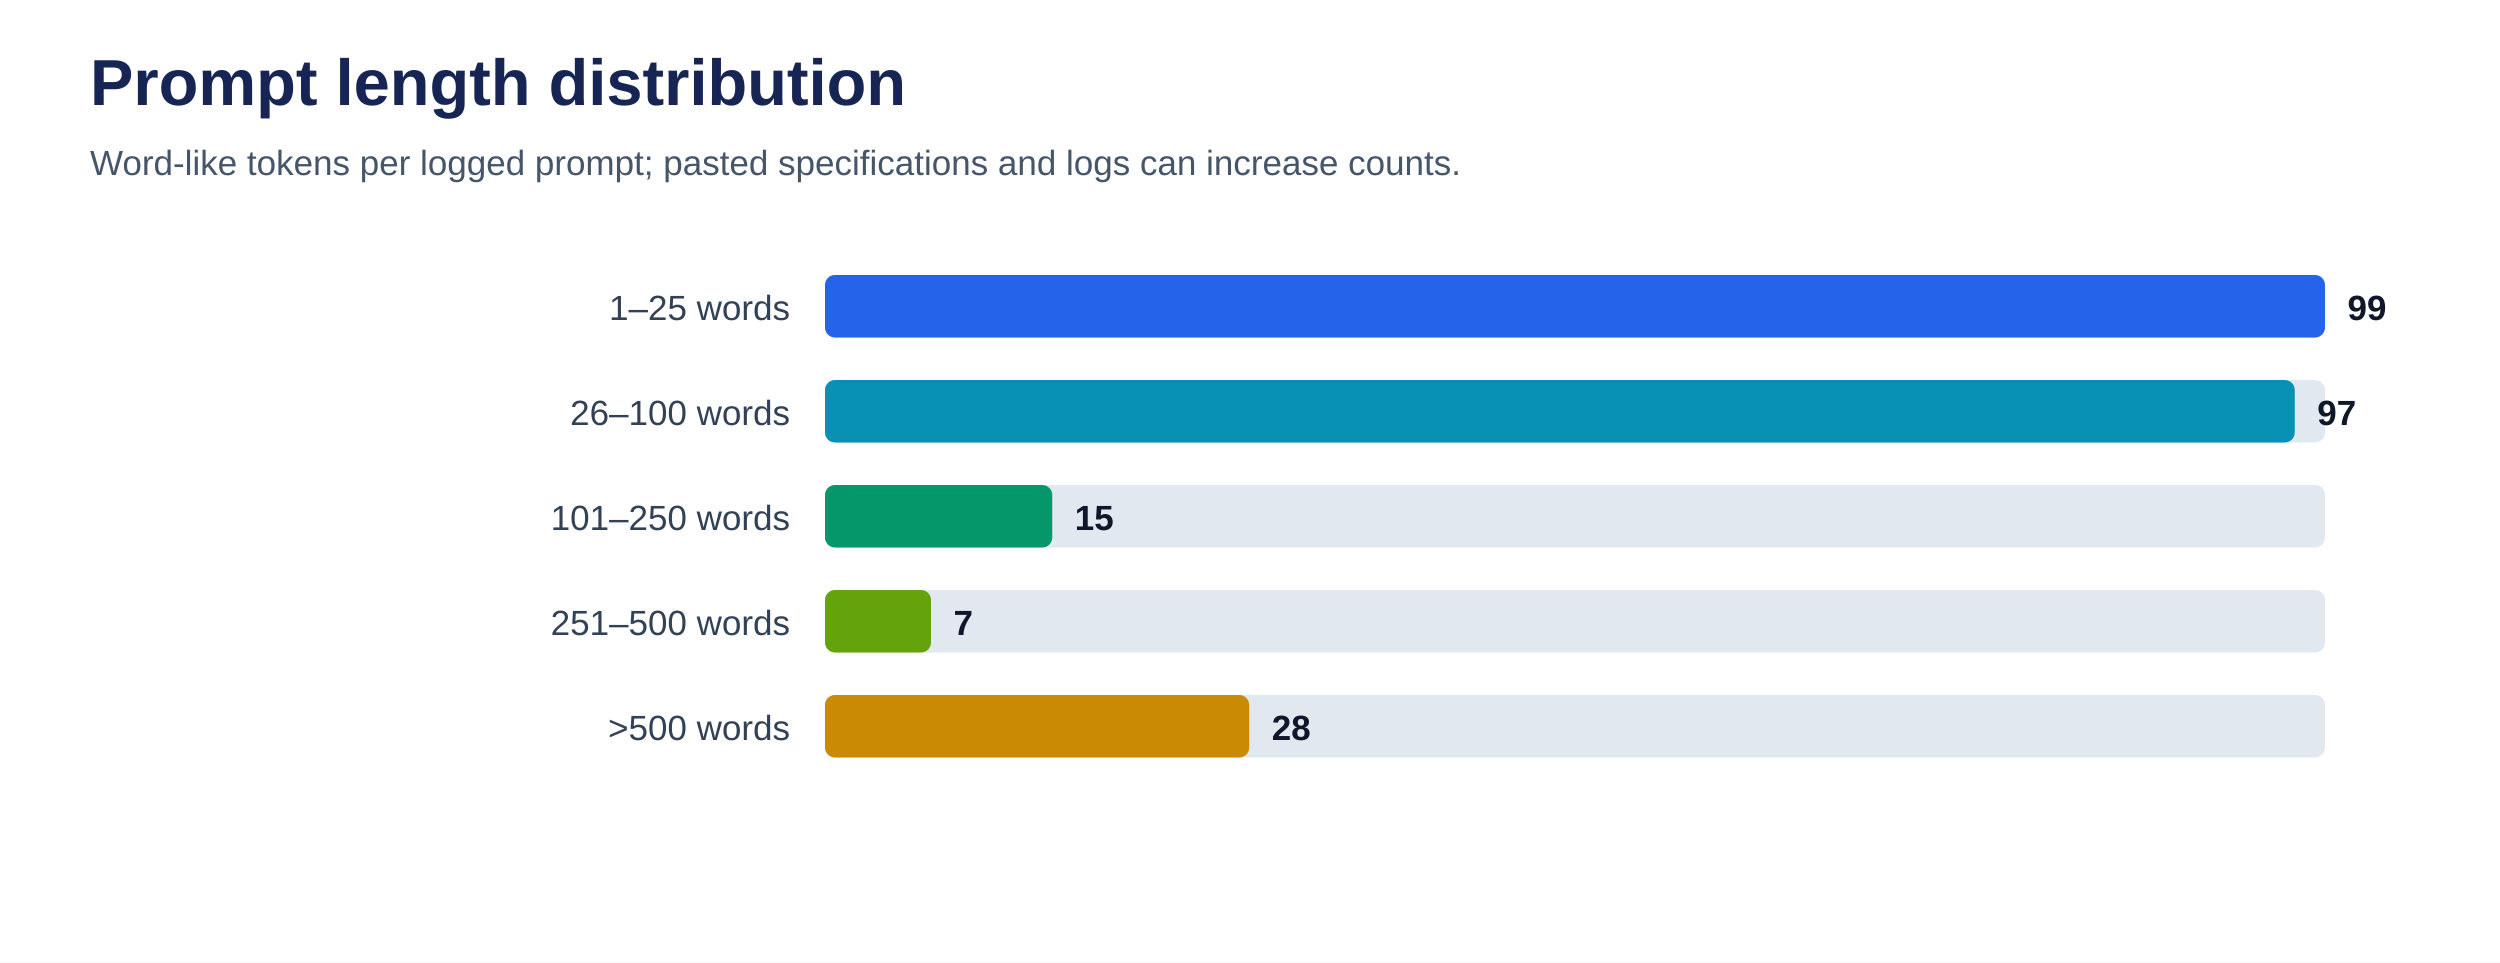
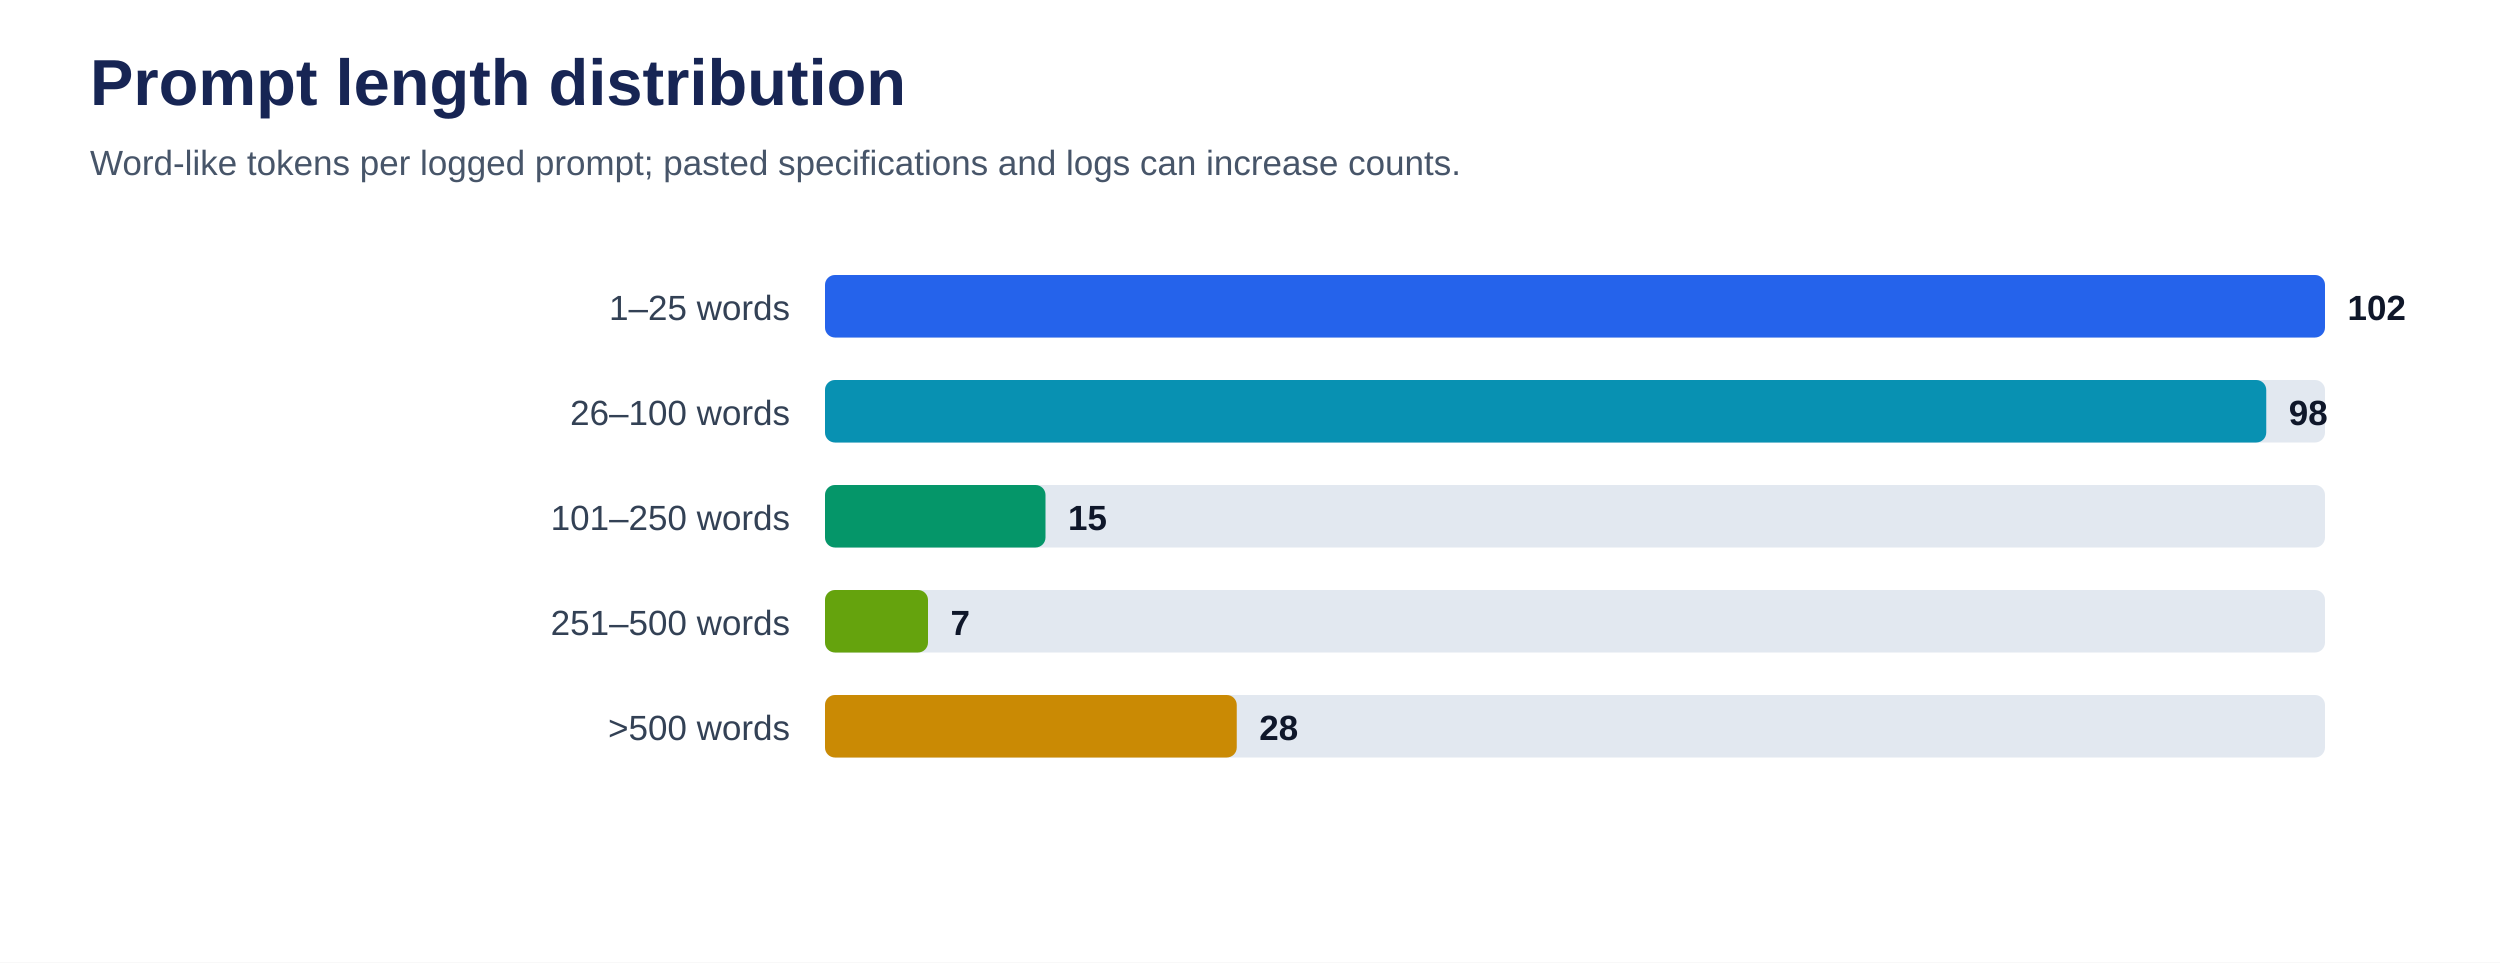
<svg xmlns="http://www.w3.org/2000/svg" viewBox="0 0 1000 385" role="img" aria-labelledby="title desc">
  <rect width="100%" height="100%" fill="#ffffff" />
  <text x="36" y="42" font-family="Arial, sans-serif" font-size="26" font-weight="700" fill="#172554">Prompt length distribution</text>
  <text x="36" y="70" font-family="Arial, sans-serif" font-size="14" fill="#475569">Word-like tokens per logged prompt; pasted specifications and logs can increase counts.</text>
  <text x="316" y="128" text-anchor="end" font-family="Arial, sans-serif" font-size="14" fill="#334155">1–25 words</text>
  <rect x="330" y="110" width="600" height="25" rx="4" fill="#e2e8f0" />
  <rect x="330" y="110" width="600.0" height="25" rx="4" fill="#2563eb" />
-   <text x="939.0" y="128" font-family="Arial, sans-serif" font-size="14" font-weight="700" fill="#0f172a">99</text>
+   <text x="939.0" y="128" font-family="Arial, sans-serif" font-size="14" font-weight="700" fill="#0f172a">102</text>
  <text x="316" y="170" text-anchor="end" font-family="Arial, sans-serif" font-size="14" fill="#334155">26–100 words</text>
  <rect x="330" y="152" width="600" height="25" rx="4" fill="#e2e8f0" />
-   <rect x="330" y="152" width="587.9" height="25" rx="4" fill="#0891b2" />
-   <text x="926.9" y="170" font-family="Arial, sans-serif" font-size="14" font-weight="700" fill="#0f172a">97</text>
+   <rect x="330" y="152" width="576.5" height="25" rx="4" fill="#0891b2" />
+   <text x="915.5" y="170" font-family="Arial, sans-serif" font-size="14" font-weight="700" fill="#0f172a">98</text>
  <text x="316" y="212" text-anchor="end" font-family="Arial, sans-serif" font-size="14" fill="#334155">101–250 words</text>
  <rect x="330" y="194" width="600" height="25" rx="4" fill="#e2e8f0" />
-   <rect x="330" y="194" width="90.9" height="25" rx="4" fill="#059669" />
-   <text x="429.9" y="212" font-family="Arial, sans-serif" font-size="14" font-weight="700" fill="#0f172a">15</text>
+   <rect x="330" y="194" width="88.2" height="25" rx="4" fill="#059669" />
+   <text x="427.2" y="212" font-family="Arial, sans-serif" font-size="14" font-weight="700" fill="#0f172a">15</text>
  <text x="316" y="254" text-anchor="end" font-family="Arial, sans-serif" font-size="14" fill="#334155">251–500 words</text>
  <rect x="330" y="236" width="600" height="25" rx="4" fill="#e2e8f0" />
-   <rect x="330" y="236" width="42.4" height="25" rx="4" fill="#65a30d" />
-   <text x="381.4" y="254" font-family="Arial, sans-serif" font-size="14" font-weight="700" fill="#0f172a">7</text>
+   <rect x="330" y="236" width="41.2" height="25" rx="4" fill="#65a30d" />
+   <text x="380.2" y="254" font-family="Arial, sans-serif" font-size="14" font-weight="700" fill="#0f172a">7</text>
  <text x="316" y="296" text-anchor="end" font-family="Arial, sans-serif" font-size="14" fill="#334155">&gt;500 words</text>
  <rect x="330" y="278" width="600" height="25" rx="4" fill="#e2e8f0" />
-   <rect x="330" y="278" width="169.7" height="25" rx="4" fill="#ca8a04" />
-   <text x="508.7" y="296" font-family="Arial, sans-serif" font-size="14" font-weight="700" fill="#0f172a">28</text>
+   <rect x="330" y="278" width="164.7" height="25" rx="4" fill="#ca8a04" />
+   <text x="503.7" y="296" font-family="Arial, sans-serif" font-size="14" font-weight="700" fill="#0f172a">28</text>
</svg>
